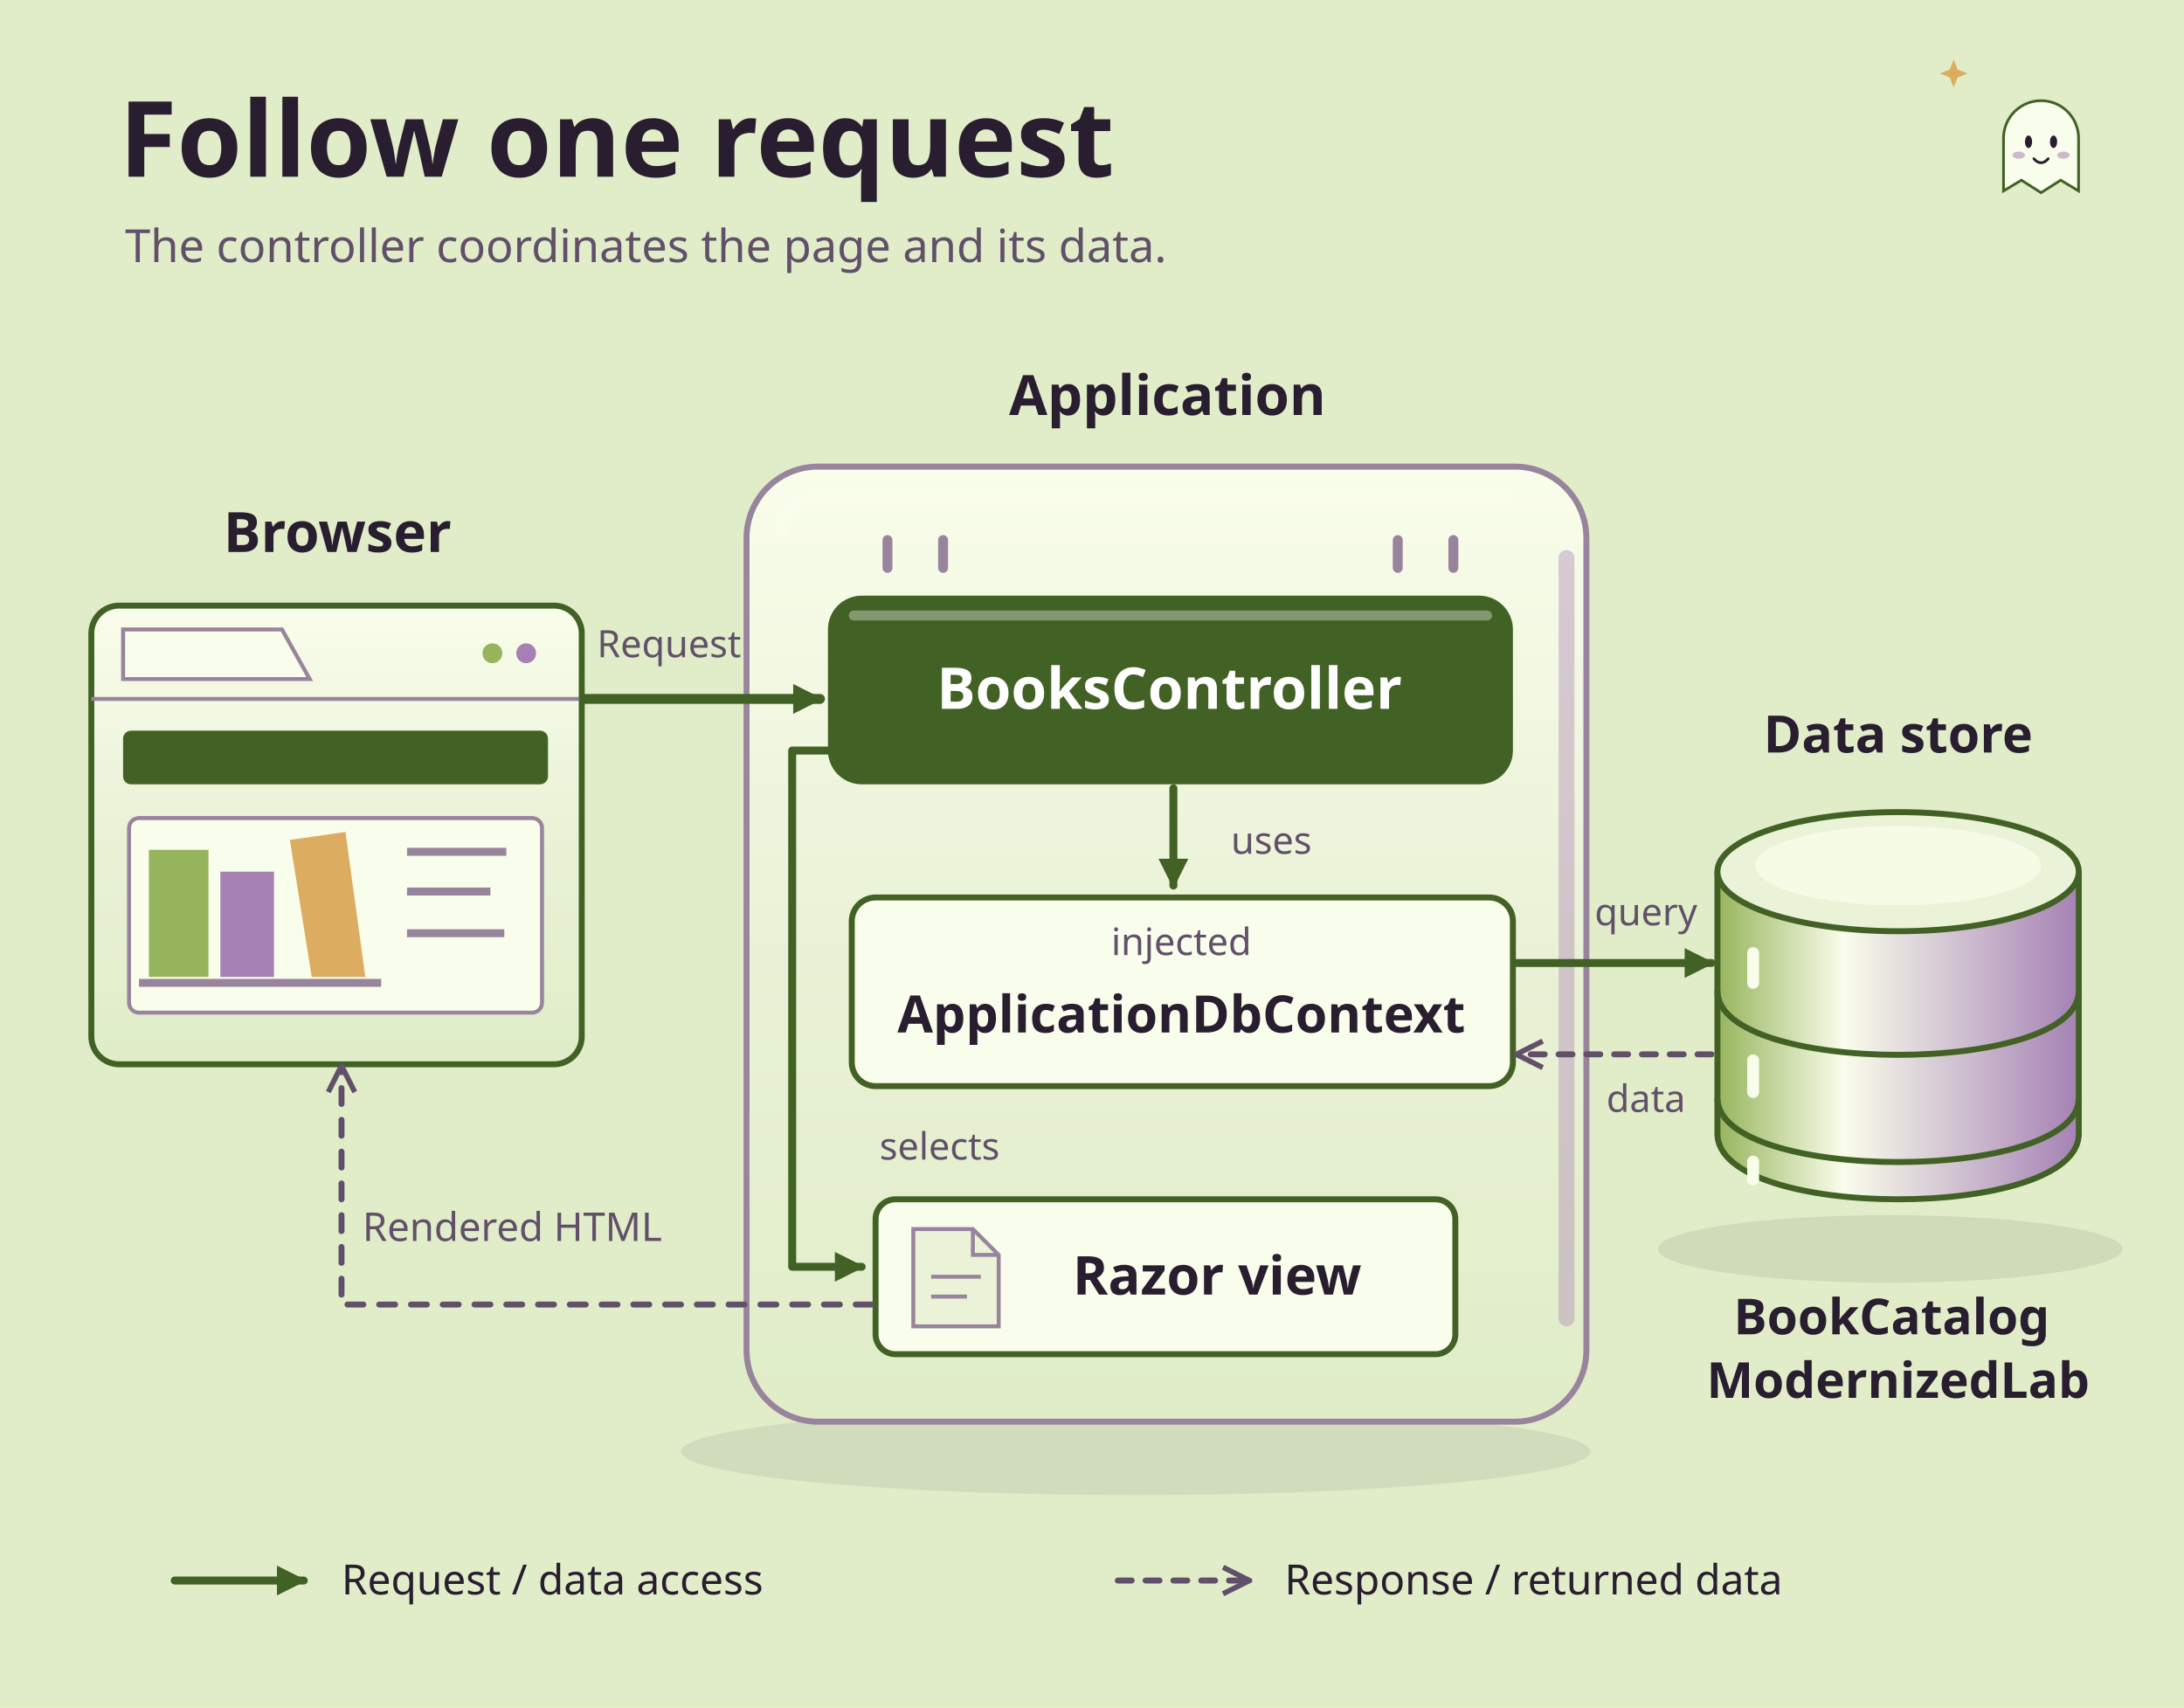
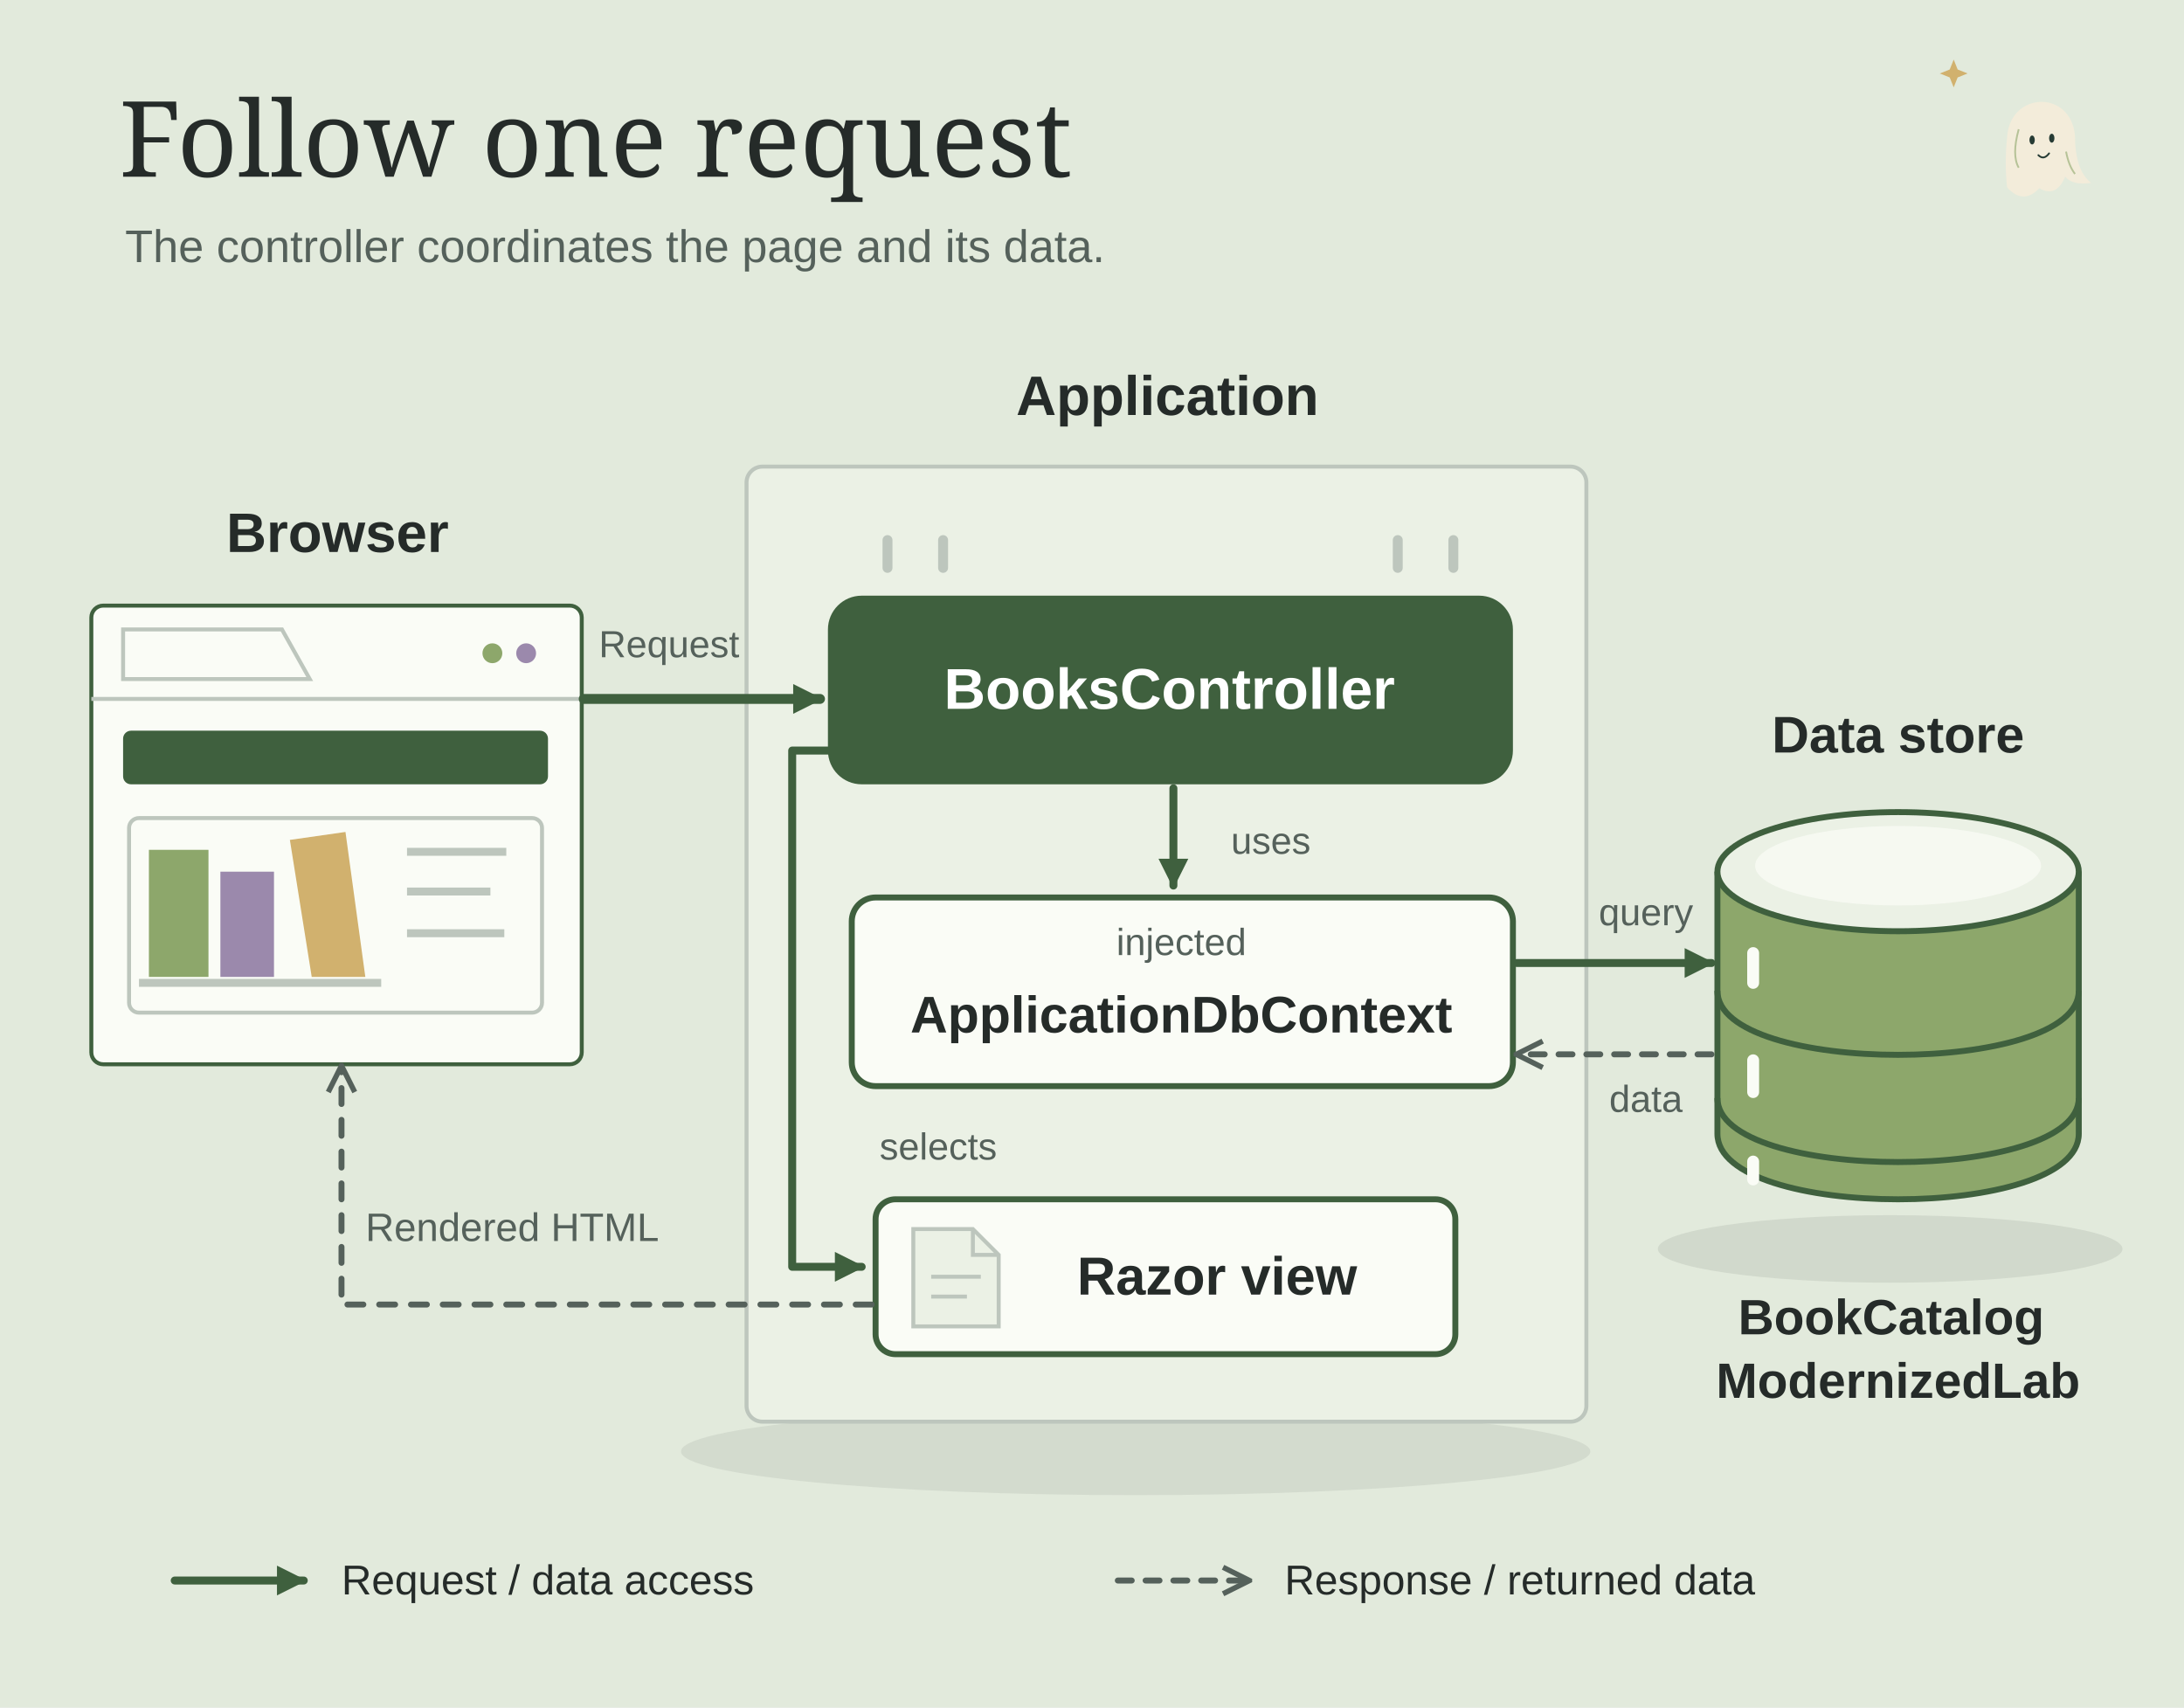
<svg xmlns="http://www.w3.org/2000/svg" width="1100" height="860" viewBox="0 0 1100 860" role="img" aria-labelledby="illustration-architecture-light-title illustration-architecture-light-desc" data-illustration="architecture" data-era="2000s-2010s" data-theme="light">
  <defs>
    <marker id="illustration-architecture-light-arrow" viewBox="0 0 12 12" refX="10" refY="6" markerWidth="18" markerHeight="18" markerUnits="userSpaceOnUse" orient="auto-start-reverse">
-       <path d="M1 1L11 6 1 11Z" fill="#426124" />
+       <path d="M1 1L11 6 1 11Z" fill="#3f603e" />
    </marker>
    <marker id="illustration-architecture-light-return" viewBox="0 0 12 12" refX="10" refY="6" markerWidth="16" markerHeight="16" markerUnits="userSpaceOnUse" orient="auto-start-reverse">
-       <path d="M1 1L11 6 1 11" fill="none" stroke="#62506a" stroke-width="2" />
+       <path d="M1 1L11 6 1 11" fill="none" stroke="#55615b" stroke-width="2" />
    </marker>
    <marker id="illustration-architecture-light-trail" viewBox="0 0 12 12" refX="10" refY="6" markerWidth="18" markerHeight="18" markerUnits="userSpaceOnUse" orient="auto">
-       <path d="M1 1L11 6 1 11Z" fill="#f9fdeb" />
+       <path d="M1 1L11 6 1 11Z" fill="#fafcf6" />
    </marker>
-     <linearGradient id="illustration-architecture-light-glass" x1="0" y1="0" x2="0" y2="1">
-       <stop stop-color="#f9fdeb" />
-       <stop offset=".48" stop-color="#eaf2d7" />
-       <stop offset="1" stop-color="#e0edc8" />
-     </linearGradient>
-     <linearGradient id="illustration-architecture-light-metal" x1="0" y1="0" x2="1" y2="0">
-       <stop stop-color="#96b45b" />
-       <stop offset=".35" stop-color="#f9fdeb" />
-       <stop offset="1" stop-color="#a581b4" />
-     </linearGradient>
  </defs>
-   <rect width="1100" height="860" fill="#e0edc8" />
-   <text x="60" y="89" fill="#291d30" font-size="53" font-weight="700" text-anchor="start" font-family="Trebuchet MS, Verdana, sans-serif" letter-spacing="0">
+   <rect width="1100" height="860" fill="#e2eadc" />
+   <text x="60" y="89" fill="#252b29" font-size="53" font-weight="400" text-anchor="start" font-family="Georgia, serif" letter-spacing="0">
    <tspan x="60" dy="0">Follow one request</tspan>
  </text>
-   <text x="63" y="132" fill="#62506a" font-size="23" font-weight="400" text-anchor="start" font-family="Trebuchet MS, Verdana, sans-serif" letter-spacing="0">
+   <text x="63" y="132" fill="#55615b" font-size="23" font-weight="400" text-anchor="start" font-family="Segoe UI, Arial, sans-serif" letter-spacing="0">
    <tspan x="63" dy="0">The controller coordinates the page and its data.</tspan>
  </text>
-   <ellipse cx="572" cy="731" rx="229" ry="22" fill="#291d30" opacity=".08" />
-   <ellipse cx="952" cy="629" rx="117" ry="17" fill="#291d30" opacity=".09" />
-   <rect x="376" y="235" width="423" height="481" rx="36" fill="url(#illustration-architecture-light-glass)" stroke="#99849d" stroke-width="3" />
-   <path d="M394 266Q395 250 416 250H759" fill="none" stroke="#f9fdeb" stroke-width="8" stroke-linecap="round" />
-   <path d="M789 281v383" stroke="#a581b4" stroke-width="8" stroke-linecap="round" opacity=".4" />
-   <text x="588" y="209" fill="#291d30" font-size="28" font-weight="700" text-anchor="middle" font-family="Trebuchet MS, Verdana, sans-serif" letter-spacing="0">
+   <ellipse cx="572" cy="731" rx="229" ry="22" fill="#252b29" opacity=".08" />
+   <ellipse cx="952" cy="629" rx="117" ry="17" fill="#252b29" opacity=".09" />
+   <rect x="376" y="235" width="423" height="481" rx="8" fill="#ebf1e5" stroke="#bdc6bd" stroke-width="2" />
+   <text x="588" y="209" fill="#252b29" font-size="28" font-weight="700" text-anchor="middle" font-family="Segoe UI, Arial, sans-serif" letter-spacing="0">
    <tspan x="588" dy="0">Application</tspan>
  </text>
  <g transform="translate(46 305)">
-     <rect width="247" height="231" rx="14" fill="url(#illustration-architecture-light-glass)" stroke="#426124" stroke-width="3" />
-     <path d="M0 47H247" stroke="#99849d" stroke-width="2" />
-     <path d="M16 12h80l14 25H16Z" fill="#f9fdeb" stroke="#99849d" stroke-width="2" />
-     <circle cx="202" cy="24" r="5" fill="#96b45b" />
-     <circle cx="219" cy="24" r="5" fill="#a581b4" />
-     <rect x="16" y="63" width="214" height="27" rx="4" fill="#426124" />
-     <rect x="19" y="107" width="208" height="98" rx="5" fill="#f9fdeb" stroke="#99849d" stroke-width="2" />
-     <path d="M29 123h30v64H29Z" fill="#96b45b" />
-     <path d="M65 134h27v53H65Z" fill="#a581b4" />
-     <path d="M100 118l28-4 10 73h-27Z" fill="#dcad60" />
-     <path d="M24 190H146M159 124h50M159 144h42M159 165h49" stroke="#99849d" stroke-width="4" />
+     <rect width="247" height="231" rx="6" fill="#fafcf6" stroke="#3f603e" stroke-width="2" />
+     <path d="M0 47H247" stroke="#bdc6bd" stroke-width="2" />
+     <path d="M16 12h80l14 25H16Z" fill="#fafcf6" stroke="#bdc6bd" stroke-width="2" />
+     <circle cx="202" cy="24" r="5" fill="#8da76b" />
+     <circle cx="219" cy="24" r="5" fill="#9b89ac" />
+     <rect x="16" y="63" width="214" height="27" rx="4" fill="#3f603e" />
+     <rect x="19" y="107" width="208" height="98" rx="5" fill="#fafcf6" stroke="#bdc6bd" stroke-width="2" />
+     <path d="M29 123h30v64H29Z" fill="#8da76b" />
+     <path d="M65 134h27v53H65Z" fill="#9b89ac" />
+     <path d="M100 118l28-4 10 73h-27Z" fill="#d1b16e" />
+     <path d="M24 190H146M159 124h50M159 144h42M159 165h49" stroke="#bdc6bd" stroke-width="4" />
  </g>
-   <text x="170" y="278" fill="#291d30" font-size="28" font-weight="700" text-anchor="middle" font-family="Trebuchet MS, Verdana, sans-serif" letter-spacing="0">
+   <text x="170" y="278" fill="#252b29" font-size="28" font-weight="700" text-anchor="middle" font-family="Segoe UI, Arial, sans-serif" letter-spacing="0">
    <tspan x="170" dy="0">Browser</tspan>
  </text>
-   <path d="M294 352H413" fill="none" stroke="#426124" stroke-width="5" stroke-linecap="round" stroke-linejoin="round" opacity="1" marker-end="url(#illustration-architecture-light-arrow)" />
-   <text x="337" y="331" fill="#62506a" font-size="19" font-weight="400" text-anchor="middle" font-family="Trebuchet MS, Verdana, sans-serif" letter-spacing="0">
+   <path d="M294 352H413" fill="none" stroke="#3f603e" stroke-width="5" stroke-linecap="round" stroke-linejoin="round" opacity="1" marker-end="url(#illustration-architecture-light-arrow)" />
+   <text x="337" y="331" fill="#55615b" font-size="19" font-weight="400" text-anchor="middle" font-family="Segoe UI, Arial, sans-serif" letter-spacing="0">
    <tspan x="337" dy="0">Request</tspan>
  </text>
  <g>
-     <rect x="417" y="300" width="345" height="95" rx="17" fill="#426124" />
-     <path d="M430 310H749" stroke="#ffffff" stroke-opacity=".35" stroke-width="5" stroke-linecap="round" />
-     <text x="589" y="357" fill="#ffffff" font-size="29" font-weight="700" text-anchor="middle" font-family="Trebuchet MS, Verdana, sans-serif" letter-spacing="0">
+     <rect x="417" y="300" width="345" height="95" rx="17" fill="#3f603e" />
+     <text x="589" y="357" fill="#ffffff" font-size="29" font-weight="700" text-anchor="middle" font-family="Segoe UI, Arial, sans-serif" letter-spacing="0">
      <tspan x="589" dy="0">BooksController</tspan>
    </text>
-     <path d="M447 286v-14m28 14v-14m229 14v-14m28 14v-14" stroke="#99849d" stroke-width="5" stroke-linecap="round" />
+     <path d="M447 286v-14m28 14v-14m229 14v-14m28 14v-14" stroke="#bdc6bd" stroke-width="5" stroke-linecap="round" />
  </g>
-   <path d="M591 397V446" fill="none" stroke="#426124" stroke-width="4" stroke-linecap="round" stroke-linejoin="round" opacity="1" marker-end="url(#illustration-architecture-light-arrow)" />
-   <text x="620" y="430" fill="#62506a" font-size="19" font-weight="400" text-anchor="start" font-family="Trebuchet MS, Verdana, sans-serif" letter-spacing="0">
+   <path d="M591 397V446" fill="none" stroke="#3f603e" stroke-width="4" stroke-linecap="round" stroke-linejoin="round" opacity="1" marker-end="url(#illustration-architecture-light-arrow)" />
+   <text x="620" y="430" fill="#55615b" font-size="19" font-weight="400" text-anchor="start" font-family="Segoe UI, Arial, sans-serif" letter-spacing="0">
    <tspan x="620" dy="0">uses</tspan>
  </text>
-   <rect x="429" y="452" width="333" height="95" rx="12" fill="#f9fdeb" stroke="#426124" stroke-width="3" />
-   <text x="595" y="481" fill="#62506a" font-size="19" font-weight="400" text-anchor="middle" font-family="Trebuchet MS, Verdana, sans-serif" letter-spacing="0">
+   <rect x="429" y="452" width="333" height="95" rx="12" fill="#fafcf6" stroke="#3f603e" stroke-width="3" />
+   <text x="595" y="481" fill="#55615b" font-size="19" font-weight="400" text-anchor="middle" font-family="Segoe UI, Arial, sans-serif" letter-spacing="0">
    <tspan x="595" dy="0">injected</tspan>
  </text>
-   <text x="595" y="520" fill="#291d30" font-size="26" font-weight="700" text-anchor="middle" font-family="Trebuchet MS, Verdana, sans-serif" letter-spacing="0">
+   <text x="595" y="520" fill="#252b29" font-size="26" font-weight="700" text-anchor="middle" font-family="Segoe UI, Arial, sans-serif" letter-spacing="0">
    <tspan x="595" dy="0">ApplicationDbContext</tspan>
  </text>
-   <path d="M764 485H862" fill="none" stroke="#426124" stroke-width="4" stroke-linecap="round" stroke-linejoin="round" opacity="1" marker-end="url(#illustration-architecture-light-arrow)" />
-   <text x="829" y="466" fill="#62506a" font-size="19" font-weight="400" text-anchor="middle" font-family="Trebuchet MS, Verdana, sans-serif" letter-spacing="0">
+   <path d="M764 485H862" fill="none" stroke="#3f603e" stroke-width="4" stroke-linecap="round" stroke-linejoin="round" opacity="1" marker-end="url(#illustration-architecture-light-arrow)" />
+   <text x="829" y="466" fill="#55615b" font-size="19" font-weight="400" text-anchor="middle" font-family="Segoe UI, Arial, sans-serif" letter-spacing="0">
    <tspan x="829" dy="0">query</tspan>
  </text>
-   <path d="M862 531H765" fill="none" stroke="#62506a" stroke-width="3" stroke-linecap="round" stroke-linejoin="round" opacity="1" stroke-dasharray="7 7" marker-end="url(#illustration-architecture-light-return)" />
-   <text x="829" y="560" fill="#62506a" font-size="19" font-weight="400" text-anchor="middle" font-family="Trebuchet MS, Verdana, sans-serif" letter-spacing="0">
+   <path d="M862 531H765" fill="none" stroke="#55615b" stroke-width="3" stroke-linecap="round" stroke-linejoin="round" opacity="1" stroke-dasharray="7 7" marker-end="url(#illustration-architecture-light-return)" />
+   <text x="829" y="560" fill="#55615b" font-size="19" font-weight="400" text-anchor="middle" font-family="Segoe UI, Arial, sans-serif" letter-spacing="0">
    <tspan x="829" dy="0">data</tspan>
  </text>
  <g transform="translate(865 405)">
-     <path d="M0 34V166C0 210 182 210 182 166V34" fill="url(#illustration-architecture-light-metal)" stroke="#426124" stroke-width="3" />
-     <ellipse cx="91" cy="34" rx="91" ry="30" fill="#eaf2d7" stroke="#426124" stroke-width="3" />
-     <ellipse cx="91" cy="31" rx="72" ry="20" fill="#f9fdeb" opacity=".75" />
-     <path d="M0 94c0 43 182 43 182 0M0 148c0 43 182 43 182 0" fill="none" stroke="#426124" stroke-width="3" />
-     <path d="M18 75v15m0 39v16m0 35v9" stroke="#f9fdeb" stroke-width="6" stroke-linecap="round" />
+     <path d="M0 34V166C0 210 182 210 182 166V34" fill="#8da76b" stroke="#3f603e" stroke-width="3" />
+     <ellipse cx="91" cy="34" rx="91" ry="30" fill="#ebf1e5" stroke="#3f603e" stroke-width="3" />
+     <ellipse cx="91" cy="31" rx="72" ry="20" fill="#fafcf6" opacity=".75" />
+     <path d="M0 94c0 43 182 43 182 0M0 148c0 43 182 43 182 0" fill="none" stroke="#3f603e" stroke-width="3" />
+     <path d="M18 75v15m0 39v16m0 35v9" stroke="#fafcf6" stroke-width="6" stroke-linecap="round" />
  </g>
-   <text x="956" y="379" fill="#291d30" font-size="26" font-weight="700" text-anchor="middle" font-family="Trebuchet MS, Verdana, sans-serif" letter-spacing="0">
+   <text x="956" y="379" fill="#252b29" font-size="26" font-weight="700" text-anchor="middle" font-family="Segoe UI, Arial, sans-serif" letter-spacing="0">
    <tspan x="956" dy="0">Data store</tspan>
  </text>
  <g aria-label="BookCatalogModernizedLab">
-     <text x="956" y="672" fill="#291d30" font-size="25" font-weight="700" text-anchor="middle" font-family="Trebuchet MS, Verdana, sans-serif" letter-spacing="0">
+     <text x="956" y="672" fill="#252b29" font-size="25" font-weight="700" text-anchor="middle" font-family="Segoe UI, Arial, sans-serif" letter-spacing="0">
      <tspan x="956" dy="0">BookCatalog</tspan>
      <tspan x="956" dy="32">ModernizedLab</tspan>
    </text>
  </g>
-   <path d="M418 378H399V638H434" fill="none" stroke="#426124" stroke-width="4" stroke-linecap="round" stroke-linejoin="round" opacity="1" marker-end="url(#illustration-architecture-light-arrow)" />
-   <text x="443" y="584" fill="#62506a" font-size="19" font-weight="400" text-anchor="start" font-family="Trebuchet MS, Verdana, sans-serif" letter-spacing="0">
+   <path d="M418 378H399V638H434" fill="none" stroke="#3f603e" stroke-width="4" stroke-linecap="round" stroke-linejoin="round" opacity="1" marker-end="url(#illustration-architecture-light-arrow)" />
+   <text x="443" y="584" fill="#55615b" font-size="19" font-weight="400" text-anchor="start" font-family="Segoe UI, Arial, sans-serif" letter-spacing="0">
    <tspan x="443" dy="0">selects</tspan>
  </text>
-   <rect x="441" y="604" width="292" height="78" rx="10" fill="#f9fdeb" stroke="#426124" stroke-width="3" />
-   <path d="M460 619h30l13 13v36h-43Z" fill="#eaf2d7" stroke="#99849d" stroke-width="2" />
-   <path d="M490 619v13h13M469 643h25m-25 10h18" fill="none" stroke="#99849d" stroke-width="2" />
-   <text x="613" y="652" fill="#291d30" font-size="27" font-weight="700" text-anchor="middle" font-family="Trebuchet MS, Verdana, sans-serif" letter-spacing="0">
+   <rect x="441" y="604" width="292" height="78" rx="10" fill="#fafcf6" stroke="#3f603e" stroke-width="3" />
+   <path d="M460 619h30l13 13v36h-43Z" fill="#ebf1e5" stroke="#bdc6bd" stroke-width="2" />
+   <path d="M490 619v13h13M469 643h25m-25 10h18" fill="none" stroke="#bdc6bd" stroke-width="2" />
+   <text x="613" y="652" fill="#252b29" font-size="27" font-weight="700" text-anchor="middle" font-family="Segoe UI, Arial, sans-serif" letter-spacing="0">
    <tspan x="613" dy="0">Razor view</tspan>
  </text>
-   <path d="M439 657H172V538" fill="none" stroke="#62506a" stroke-width="3" stroke-linecap="round" stroke-linejoin="round" opacity="1" stroke-dasharray="8 8" marker-end="url(#illustration-architecture-light-return)" />
-   <text x="258" y="625" fill="#62506a" font-size="20" font-weight="400" text-anchor="middle" font-family="Trebuchet MS, Verdana, sans-serif" letter-spacing="0">
+   <path d="M439 657H172V538" fill="none" stroke="#55615b" stroke-width="3" stroke-linecap="round" stroke-linejoin="round" opacity="1" stroke-dasharray="8 8" marker-end="url(#illustration-architecture-light-return)" />
+   <text x="258" y="625" fill="#55615b" font-size="20" font-weight="400" text-anchor="middle" font-family="Segoe UI, Arial, sans-serif" letter-spacing="0">
    <tspan x="258" dy="0">Rendered HTML</tspan>
  </text>
-   <path d="M88 796h65" fill="none" stroke="#426124" stroke-width="4" stroke-linecap="round" stroke-linejoin="round" opacity="1" marker-end="url(#illustration-architecture-light-arrow)" />
-   <text x="172" y="803" fill="#291d30" font-size="21" font-weight="400" text-anchor="start" font-family="Trebuchet MS, Verdana, sans-serif" letter-spacing="0">
+   <path d="M88 796h65" fill="none" stroke="#3f603e" stroke-width="4" stroke-linecap="round" stroke-linejoin="round" opacity="1" marker-end="url(#illustration-architecture-light-arrow)" />
+   <text x="172" y="803" fill="#252b29" font-size="21" font-weight="400" text-anchor="start" font-family="Segoe UI, Arial, sans-serif" letter-spacing="0">
    <tspan x="172" dy="0">Request / data access</tspan>
  </text>
-   <path d="M563 796h65" fill="none" stroke="#62506a" stroke-width="3" stroke-linecap="round" stroke-linejoin="round" opacity="1" stroke-dasharray="7 7" marker-end="url(#illustration-architecture-light-return)" />
-   <text x="647" y="803" fill="#291d30" font-size="21" font-weight="400" text-anchor="start" font-family="Trebuchet MS, Verdana, sans-serif" letter-spacing="0">
+   <path d="M563 796h65" fill="none" stroke="#55615b" stroke-width="3" stroke-linecap="round" stroke-linejoin="round" opacity="1" stroke-dasharray="7 7" marker-end="url(#illustration-architecture-light-return)" />
+   <text x="647" y="803" fill="#252b29" font-size="21" font-weight="400" text-anchor="start" font-family="Segoe UI, Arial, sans-serif" letter-spacing="0">
    <tspan x="647" dy="0">Response / returned data</tspan>
  </text>
  <g aria-hidden="true">
    <g transform="translate(1028 75) scale(0.45)">
-       <path d="M-42 47V-12a42 42 0 0 1 84 0v59L22 35 0 49-22 35Z" fill="#f9fdeb" stroke="#426124" stroke-width="3" />
-       <ellipse cx="-14" cy="-8" rx="4" ry="7" fill="#291d30" />
-       <ellipse cx="14" cy="-8" rx="4" ry="7" fill="#291d30" />
-       <path d="M-8 11q8 9 16 0" fill="none" stroke="#291d30" stroke-width="3" stroke-linecap="round" />
-       <ellipse cx="-25" cy="7" rx="7" ry="4" fill="#a581b4" opacity=".55" />
-       <ellipse cx="25" cy="7" rx="7" ry="4" fill="#a581b4" opacity=".55" />
+       <path d="M-38 43q-3-27 0-56C-35-64 33-67 38-15q0 39 18 53-21 3-29-7-10 24-29 13-18 19-36-1Z" fill="#f3ecda" />
+       <path d="M-25-22q-8 29 0 43M28 3q3 16 10 25" fill="none" stroke="#8da76b" stroke-width="2" opacity=".6" />
+       <ellipse cx="-10" cy="-10" rx="3" ry="5" fill="#263b34" />
+       <ellipse cx="12" cy="-12" rx="3" ry="5" fill="#263b34" />
+       <path d="M-3 7q6 6 12-2" fill="none" stroke="#263b34" stroke-width="2" stroke-linecap="round" />
    </g>
-     <path transform="translate(984 37) scale(0.5)" d="M0-14 4-4 14 0 4 4 0 14-4 4-14 0-4-4Z" fill="#dcad60" />
+     <path transform="translate(984 37) scale(0.5)" d="M0-14 4-4 14 0 4 4 0 14-4 4-14 0-4-4Z" fill="#d1b16e" />
  </g>
</svg>
